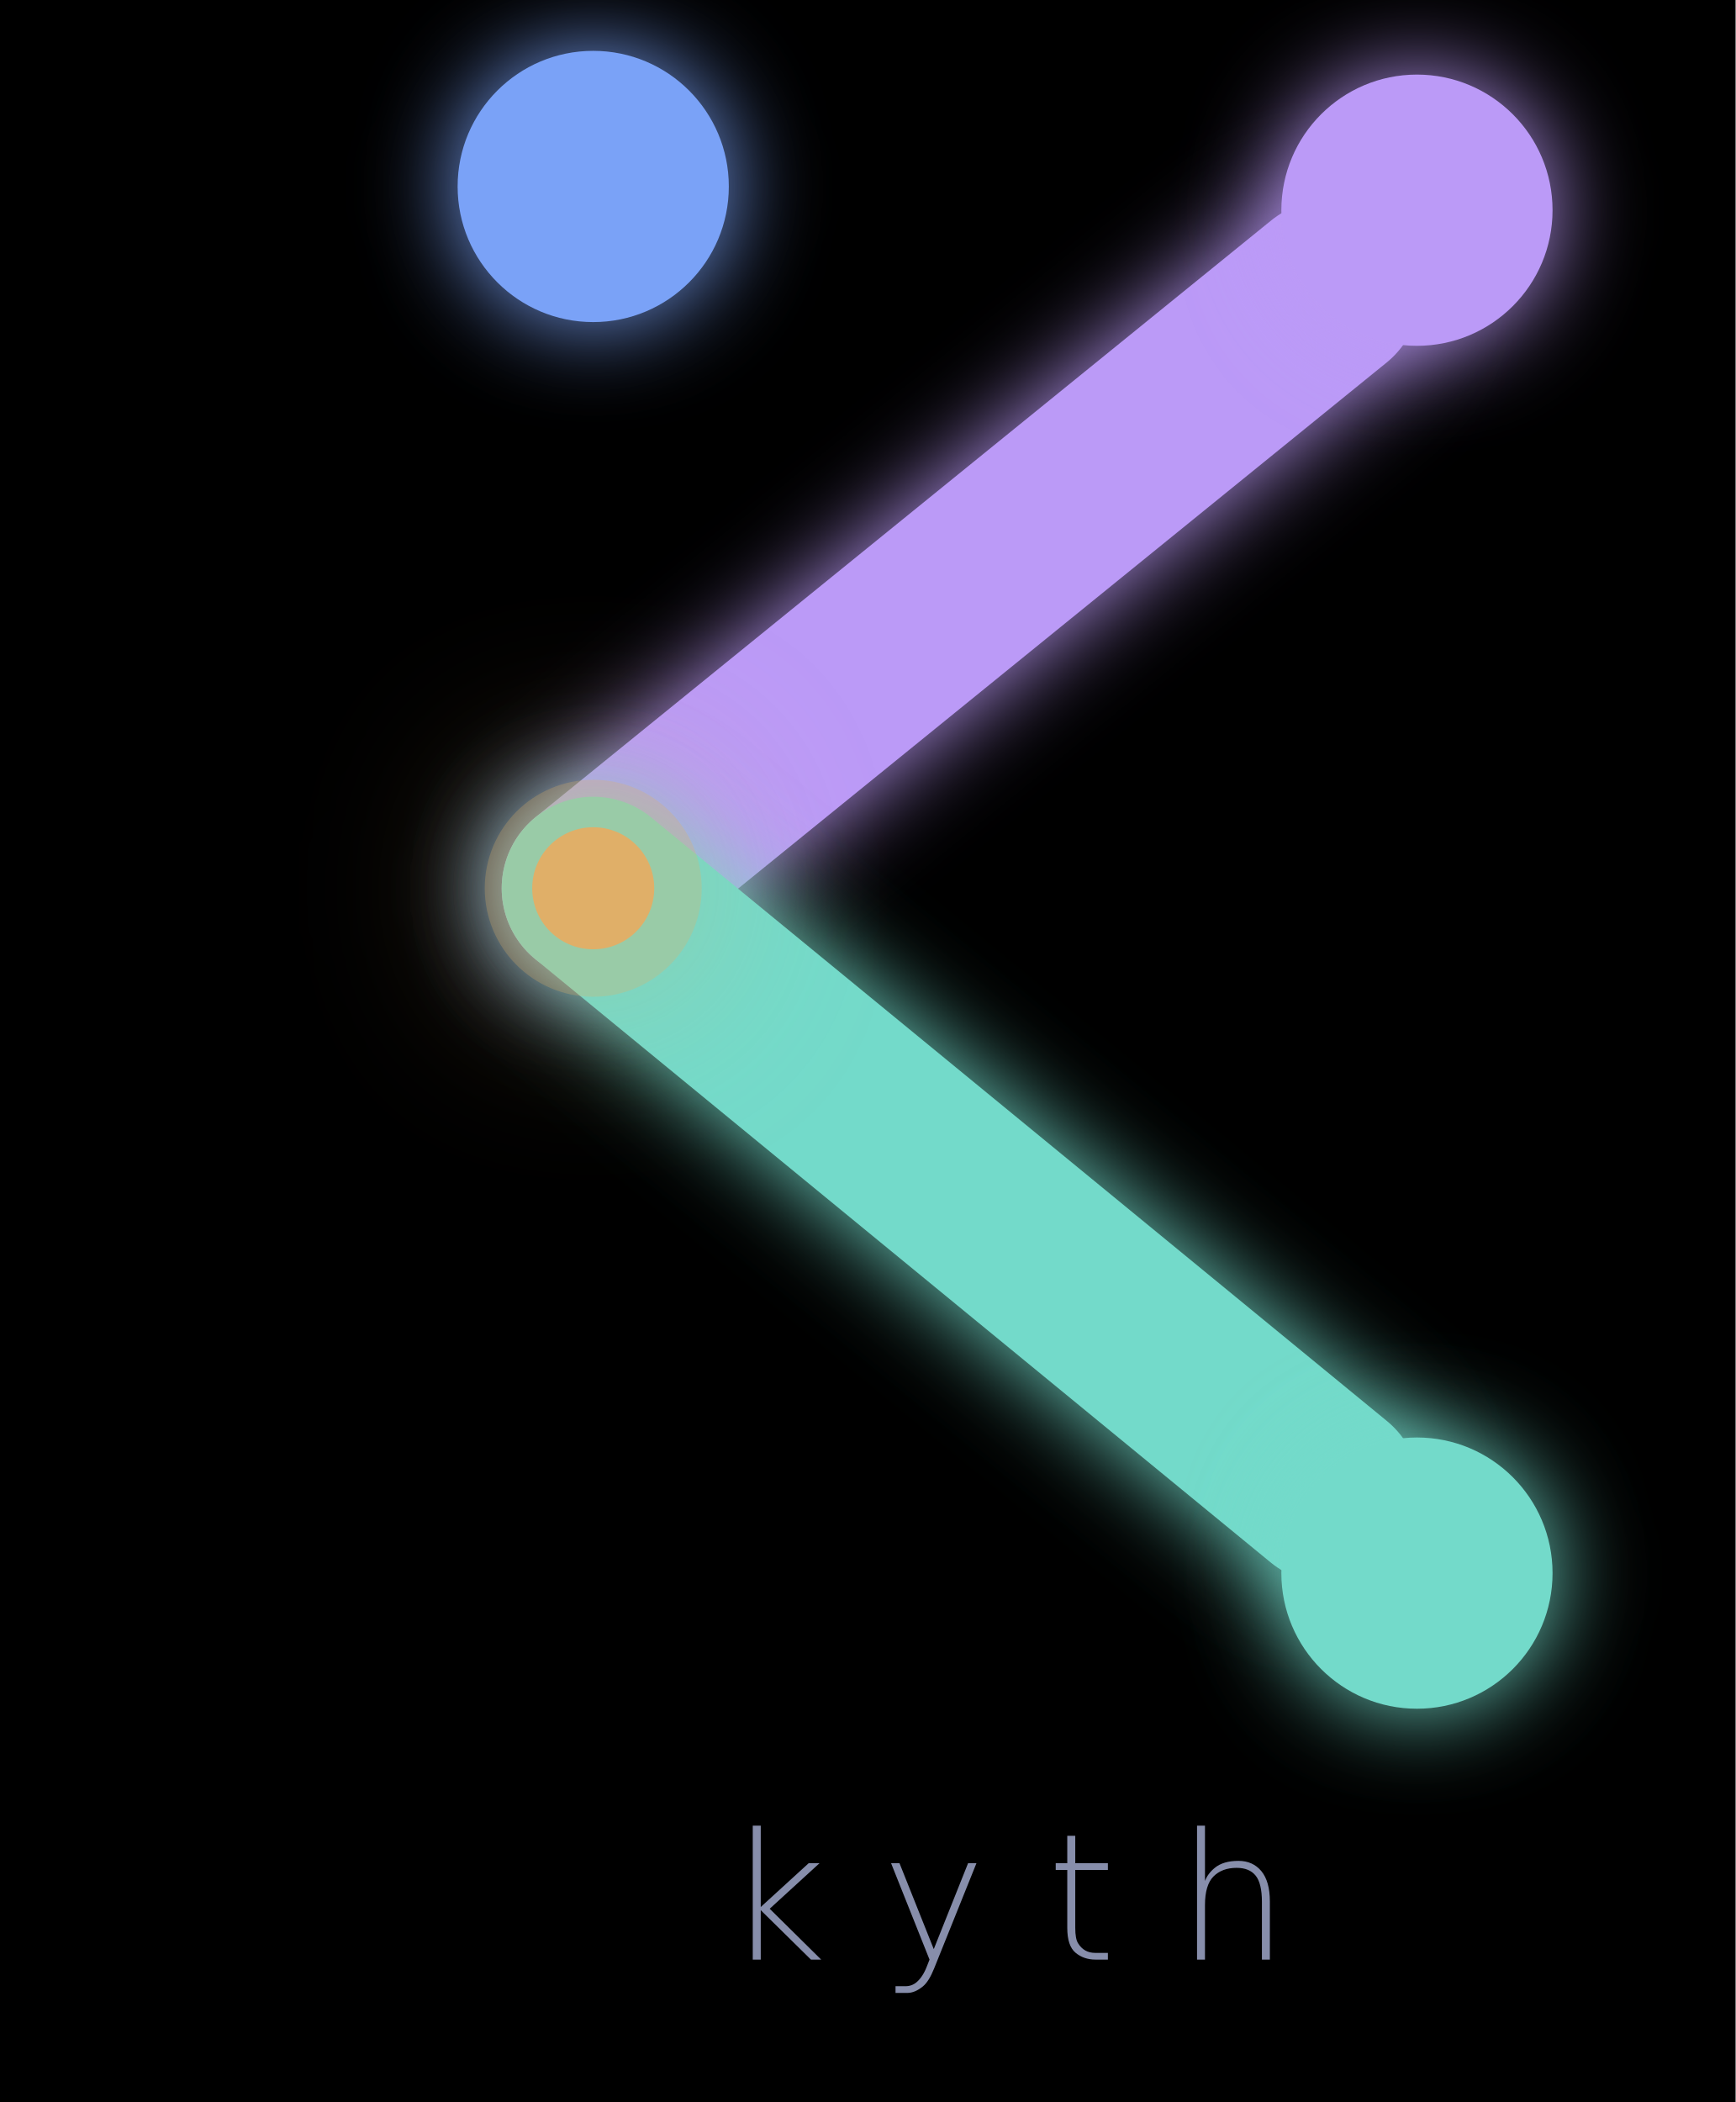
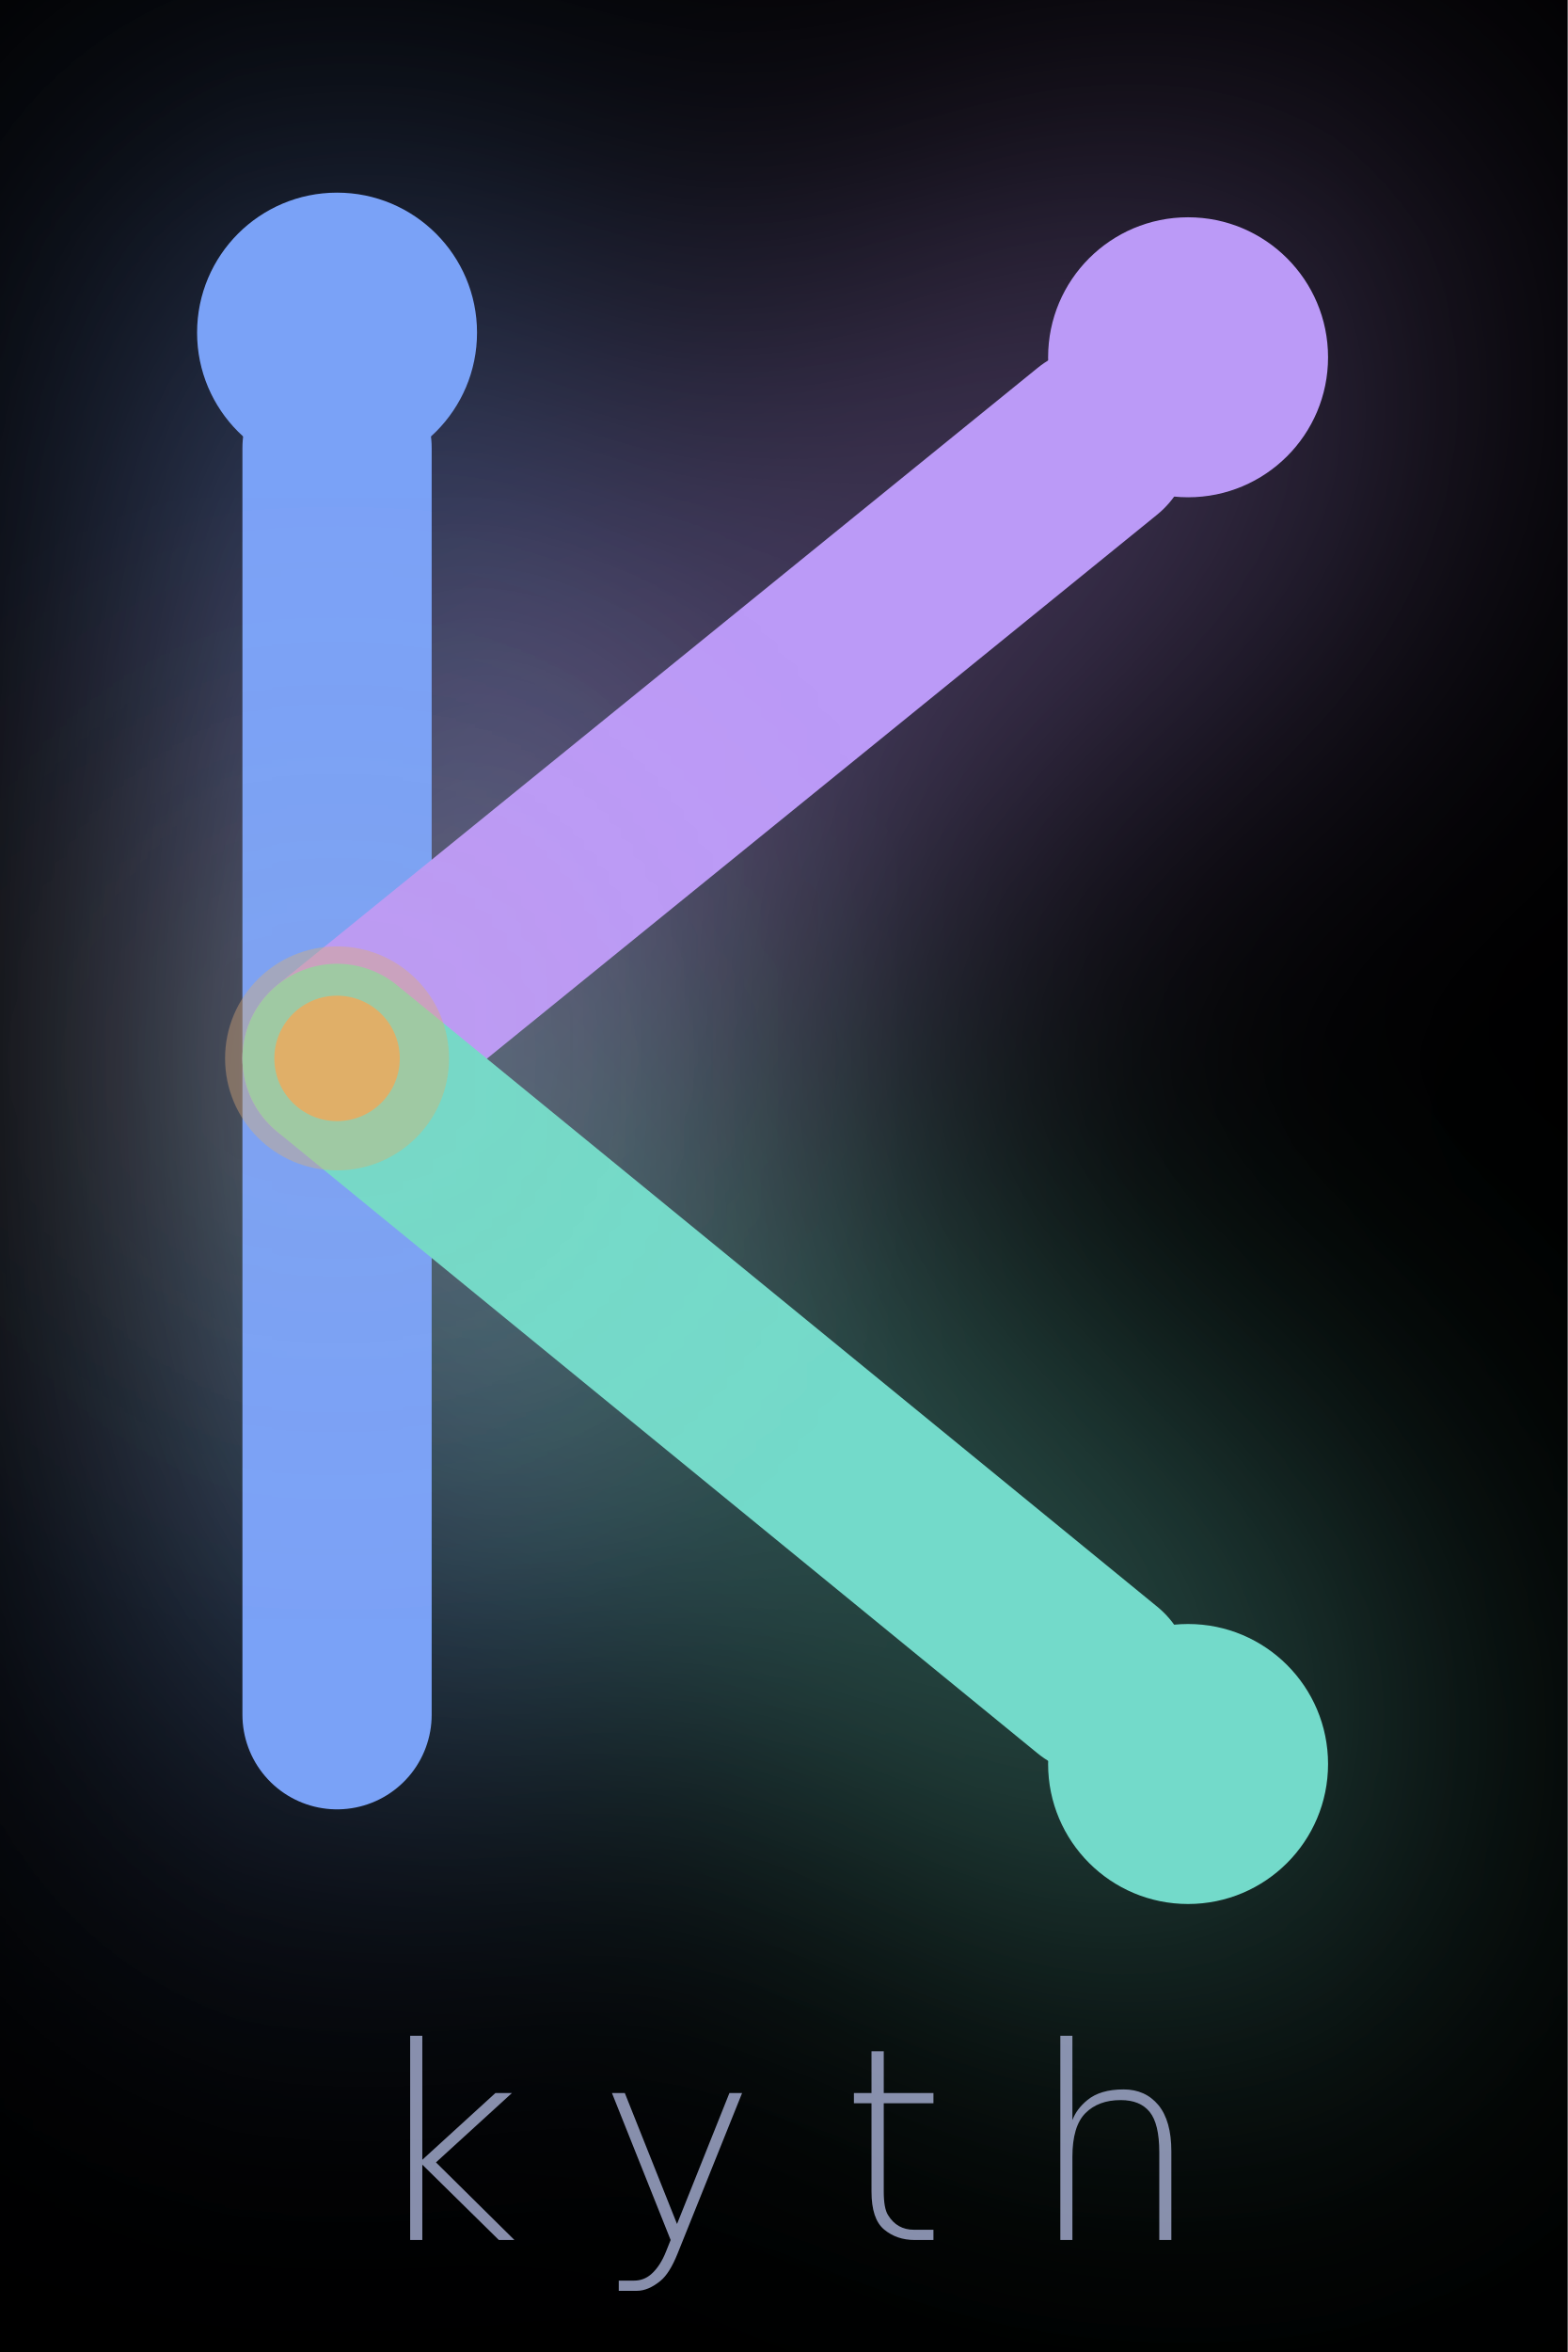
- <svg xmlns="http://www.w3.org/2000/svg" viewBox="0 0 512 620" width="512" height="620">
+ <svg xmlns="http://www.w3.org/2000/svg" viewBox="0 0 280 420" width="280" height="420">
  <defs>
-     <filter id="fig-glow" x="-60%" y="-60%" width="220%" height="220%">
-       <feGaussianBlur stdDeviation="14" result="blur" />
-       <feMerge>
-         <feMergeNode in="blur" />
-         <feMergeNode in="SourceGraphic" />
-       </feMerge>
-     </filter>
-     <filter id="join-glow" x="-120%" y="-120%" width="340%" height="340%">
+     <filter id="logo-glow" x="-80%" y="-80%" width="260%" height="260%">
      <feGaussianBlur stdDeviation="28" result="blur" />
      <feMerge>
        <feMergeNode in="blur" />
        <feMergeNode in="SourceGraphic" />
      </feMerge>
    </filter>
+     <filter id="spark-glow" x="-200%" y="-200%" width="500%" height="500%">
+       <feGaussianBlur stdDeviation="32" result="blur" />
+       <feMerge>
+         <feMergeNode in="blur" />
+         <feMergeNode in="SourceGraphic" />
+       </feMerge>
+     </filter>
  </defs>
-   <rect width="512" height="620" fill="#000000" />
-   <line x1="175" y1="452" x2="175" y2="88" stroke="#7aa2f7" stroke-width="54" stroke-linecap="round" filter="url(#fig-glow)" />
-   <circle cx="175" cy="55" r="40" fill="#7aa2f7" filter="url(#fig-glow)" />
-   <line x1="392" y1="86" x2="175" y2="262" stroke="#bb9af7" stroke-width="54" stroke-linecap="round" filter="url(#fig-glow)" />
-   <circle cx="418" cy="62" r="40" fill="#bb9af7" filter="url(#fig-glow)" />
-   <line x1="392" y1="440" x2="175" y2="262" stroke="#73daca" stroke-width="54" stroke-linecap="round" filter="url(#fig-glow)" />
-   <circle cx="418" cy="464" r="40" fill="#73daca" filter="url(#fig-glow)" />
-   <circle cx="175" cy="262" r="32" fill="#e0af68" opacity="0.35" filter="url(#join-glow)" />
-   <circle cx="175" cy="262" r="18" fill="#e0af68" />
-   <text x="297" y="578" font-family="'DejaVu Sans', 'Liberation Sans', sans-serif" font-size="52" font-weight="300" letter-spacing="18" fill="#a9b1d6" opacity="0.8" text-anchor="middle">kyth</text>
+   <rect width="280" height="420" fill="#000000" />
+   <g transform="translate(-49, 25) scale(2.0)" filter="url(#logo-glow)">
+     <line x1="54.6" y1="140.6" x2="54.6" y2="27.5" stroke="#7aa2f7" stroke-width="16.9" stroke-linecap="round" />
+     <circle cx="54.6" cy="17.2" r="12.5" fill="#7aa2f7" />
+     <line x1="122.5" y1="26.9" x2="54.6" y2="82.0" stroke="#bb9af7" stroke-width="16.9" stroke-linecap="round" />
+     <circle cx="130.6" cy="19.4" r="12.5" fill="#bb9af7" />
+     <line x1="122.5" y1="137.5" x2="54.6" y2="82.0" stroke="#73daca" stroke-width="16.9" stroke-linecap="round" />
+     <circle cx="130.6" cy="145.0" r="12.5" fill="#73daca" />
+     <circle cx="54.6" cy="82.0" r="10.0" fill="#e0af68" opacity="0.4" filter="url(#spark-glow)" />
+     <circle cx="54.6" cy="82.0" r="5.6" fill="#e0af68" />
+   </g>
+   <text x="140" y="400" font-family="'DejaVu Sans', 'Liberation Sans', sans-serif" font-size="48" font-weight="300" letter-spacing="15" fill="#a9b1d6" opacity="0.8" text-anchor="middle">kyth</text>
</svg>
